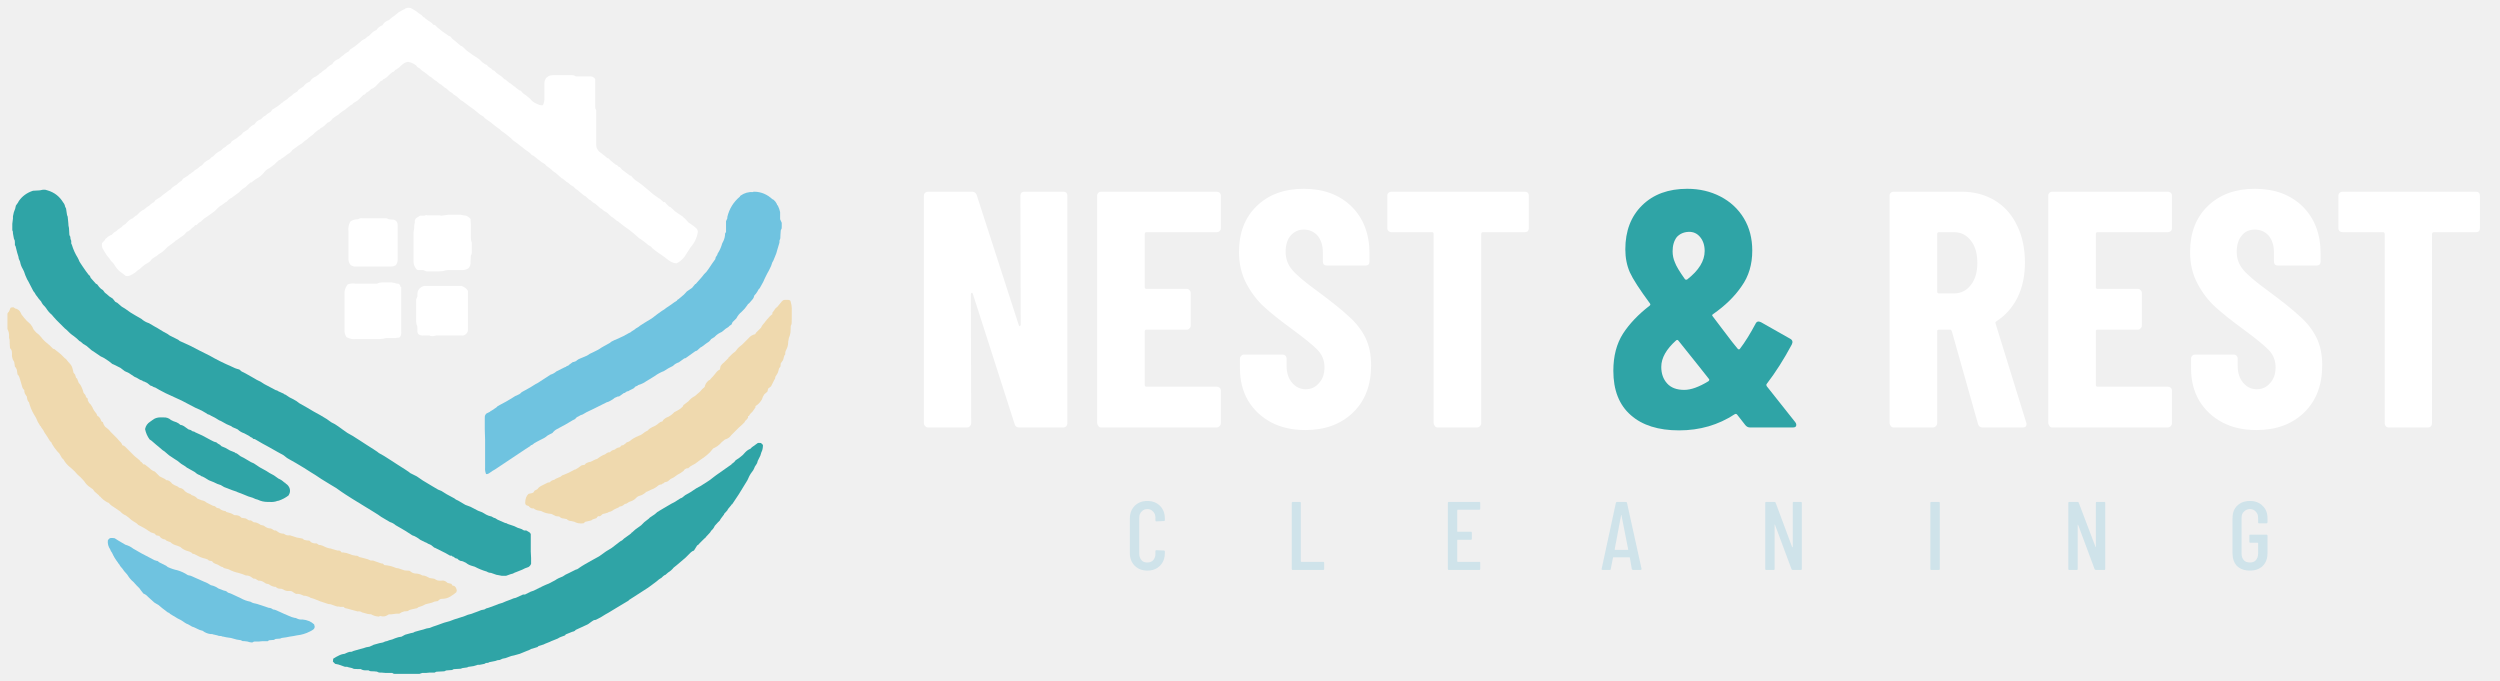
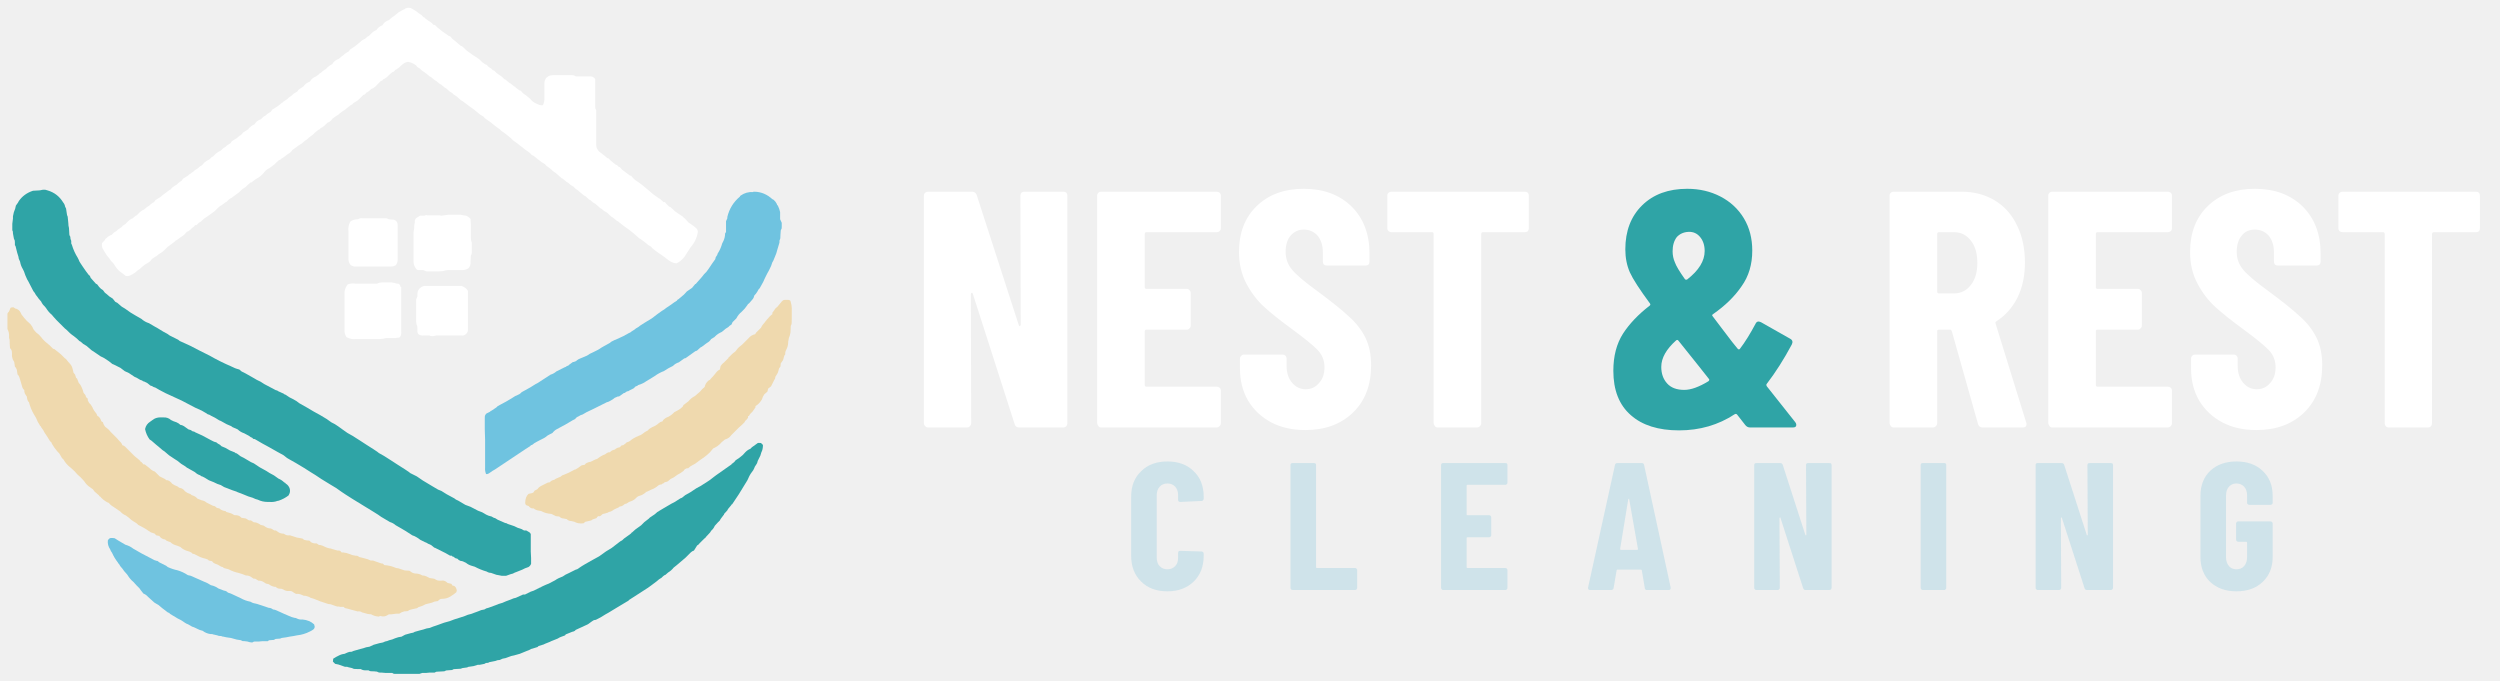
<svg xmlns="http://www.w3.org/2000/svg" aria-label="Nest &amp; Rest Cleaning" viewBox="0 0 772 210">
  <path fill="#EFD9AE" d="M242.8 92.6h.5c.4 0 .4 0 .8.3q.4 1.3.4 2.5V98c0 2 0 2-.3 2.6l-.1 2q-.1.9-.5 1.8l-.2 1.1q0 1.4-.6 2.5-.4.7-.3 1.4l-.3.4-.4 1.4-.7 1-.1 1-.4.5-.4 1.4-.6 1q-.2.2-.2.5 0 .4-.3.7l-1 2-.9.7-.2.9-1 .9q-.5.7-.7 1.5-.8 1.4-2 2.1v.4l-1 1.4q-.7.6-.9 1 0 .3-.4.3v.5q-.4.6-.9 1l-.2.4-.4.4-.4.4-.9.8-1.3 1.3-.8.8-.3.3q-.7 1-1.9 1.3l-1 .8a7 7 0 0 1-2.7 2l-.9 1.1q-1 1-2 1.7l-.3.2-1 .7-.8.6q-.6.5-1.3.8t-1.4 1h-.4q-.8.3-1 .8-1 .8-1.9 1.2l-1.1.8-1 .5-.5.4q-.4.5-1.3.6l-.5.4q-.3 0-.5.3c-.5 0-.5 0-1 .3q-1 .9-2.2 1.3l-.4.2c-1 .5-1 .5-1.3.5v.2l-.9.6-.4.2-.9.3q-.5.2-.9.7a4 4 0 0 1-1.8 1l-.4.2q-.6.5-1.1.5l-.4.3q-.6.5-1.2.5l-.4.3-1.1.5-.4.2q-.7.6-1.5.7l-.3.2-1 .3c-.6.1-.6.1-1.1.6q-.4.3-.7.2t-.7.6l-1.2.4-.4.3-1.7.4q-.1-.1-.7.5-1.7.2-2.9-.5l-.9-.2q-.8 0-1.4-.6l-1-.2q-.7 0-1.3-.6l-1-.1-1.4-.7-.9-.1a7 7 0 0 1-2.3-.8l-.6-.1q-1-.1-1.7-.7h-.5q-.7-.2-1-.7l-.8-.3q-.4-.4-.3-.9 0-1.6 1-2.6l1-.2.5-.2.4-.6.6-.3.3-.2q.4-.6 1.2-1l1.6-.8.4-.2c.5 0 .5 0 .8-.3q.4-.4 1.3-.6l.2-.2 1.6-.7.5-.4.8-.3q1.3-.5 2.5-1.2l.6-.3q.3 0 .5-.2l.5-.3 1.1-.8 1-.2.2-.3q.7-.5 1.6-.6l1.4-.7.6-.2 1-.7.7-.4c.8-.3.8-.3 1.3-.7l.4-.2c.5 0 .5 0 .8-.3q.4-.4 1.3-.6l.2-.2q.6-.4 1.3-.5l.6-.6h.4l.7-.5q.4-.5.8-.5.6-.2 1.2-.8 1.2-.8 2.8-1.4l.6-.4q.7-.6 1.6-1l.3-.4 1-.6a6 6 0 0 0 2-1.2c.5-.4.5-.4 1.2-.6l.2-.4a4 4 0 0 1 1.6-1q1.1-.6 1.8-1.4l1.3-.7q.7-.4 1.3-1 .2-.6.5-.7l1.3-1q.8-1 2-1.6l1.6-1.4q.6-.8 1.4-1.4l.1-.4q.2-.7.7-1.2l.4-.4.4-.2.7-.8.3-.3.9-1.1q.4-.6 1.2-1l.2-1q.4-.7 1.2-1.3l.2-.2 1-1q0-.2.2-.3l1-1 1-.8.8-1 .3-.3 1-.8 2-2q.7-.9 2-1.2.2-.5.8-1l1-1 .3-.6 1.6-2 .2-.2q.6-.8 1.4-1.4v-.4l1-1.4q.7-.5 1-1l.5-.6.4-.5c.5-.5.6-.5 1.4-.5M4.3 95l.5.3.4.1c.9.4 1.1 1 1.5 1.8l.8 1 .8.9 1.1 1q.6.7 1 1.7l.8.9q.9.6 1.5 1.4.8 1.1 2 2l.7.6.4.4.6.6.4.1 2 1.6.2.2 1 1 .4.3.8 1q.2 0 .2.2c1 1 1 1.8 1.3 3l.5.6.3 1 .3.2.5 1.3.5.6q.7 1.2 1 2.5l.5.6.2.4q0 .4.6.8v.5l.4.8q.6.5 1 1.3a6 6 0 0 0 1.2 1.9l.3.6q0 .3.4.4.6.5.9 1.5l.5.3.1.4q.4 1 1 1.3.8.6 1.3 1.3l2 2 .6.7.4.4c.3.3.3.3.6 1q.5.1.8.4l.8.8.4.4.9.9.4.4.4.4 1.1.9.7.6q0 .3.4.4l.6.7h.4l1.5 1.2q.8.8 1.6 1l1.5 1.5 1.6.8.5.4h.4q.8.3 1.4 1.1.7.5 1.6.8l.5.4.4.1q.9.2 1.4 1 .8.6 1.5.8.1-.1.6.4l.3.1q.9.3 1.5 1l1.3.5q.8.1 1.5.7l2 1q.6 0 1.1.6l.4.1c.5.1.5.1.8.4q.8.5 1.5.5l.3.3 1.4.4.8.4c.2.2.2.2.9.2.9.1 1 .3 1.6.8l1.3.2 1 .6h.6l.9.6h.4a4 4 0 0 1 1.7.8l.9.2.6.4q.7.5 1.7.5l1 .6h.5l.7.5q.7.5 1.7.5l.5.3q.6.3 1.4.2l2.2.7 1.7.3.5.4.9.2c.8 0 .8 0 1.2.5q.8.5 1.8.4l.7.5h.4q.6.1 1.3.5 1 .5 2 .6l.6.2 1.4.4c.8 0 .8 0 1.3.6h.5q1 .1 2 .5.8.4 1.8.5c.6 0 .6 0 1.1.4l1.6.4q1 .2 2 .7h.7l2 .7.6.2c.4 0 .4 0 .9.5l.9.1q1.4.2 2.7.8l.7.1 1.2.4c.8.3.8.3 1.6.3.6 0 .6 0 1 .3q.6.5 1.4.6 1.3 0 2.2.6.7 0 1.3.3l1 .5.7.1c.7.1.7.1 1.2.4q.6.4 1.7.3 1-.2 1.9.7l1.2.3.3.5.4.1q.4.1.7.6c.2.6.4.7.1 1.4-1.2 1-2.6 2-4.1 2-1 0-1 .2-1.6.7l-1.1.2-.7.3-2 .5-1 .5-1.2.4-.4.3-1.8.4c-.7.2-.7.2-1 .5l-1.2.1q-.8.2-1.5.7h-.9l-1.5.2h-.8l-.5.3q-1 .6-2.2.2l-.4.2a5 5 0 0 1-2.4-.7l-1-.1-1.8-.5q-.5-.4-1.4-.3l-2.2-.6-1.1-.3c-.6-.1-.6-.1-1-.5H105l-.3-.1h-.6l-2-.7-.8-.1-1.5-.5-.9-.3-2-.8-1-.3-.5-.3-1-.3c-.6 0-.6 0-1.2-.3q-.8-.4-1.8-.3l-.7-.4c-.6-.5-.8-.5-1.5-.5q-.9.1-1.8-.5c-.4-.2-.4-.2-.9-.2q-.8 0-1.4-.6h-.4a4 4 0 0 1-1.7-.8l-.9-.2-.6-.4q-.7-.5-1.7-.5l-1-.6h-.5l-.7-.5q-.7-.5-1.7-.5l-1-.4-1.3-.4q-1.5-.3-3-1.1l-1.5-.4-.3-.3-.5-.1-1-.6-.5-.2q-1-.3-1.3-.9l-1-.2-.3-.3-.8-.3q-1.4-.3-2.4-.9l-1-.5c-.6-.1-.6-.1-.8-.4q-.8-.5-1.5-.6-1.2-.4-2-1.2l-1-.4q-1.3-.3-2.1-1.1l-.6-.2c-.6-.2-.6-.2-1-.6l-.5-.1q-.9-.3-1.3-1l-1-.2-.4-.5-1.2-.4-2-1.3-1.5-.8-.4-.2q-.4-.5-1-.8-1.1-.6-2-1.5l-.8-.6q-1-.4-1.7-1.2l-1-.7c-2-1.3-2-1.3-2.6-2l-.5-.2q-1.4-.8-2.2-1.8-.3 0-.3-.3l-1.4-1.2-.5-.7-.7-.5a6 6 0 0 1-2-2l-1-1.1q-1.2-1-2-2l-1.2-1.1a8 8 0 0 1-2.2-2.5l-.5-.5-.8-1.4-.6-.6q-1-1.2-1.7-2.4 0-.4-.5-.7l-1-1.6-.8-1.2-.3-.6-.5-.7-.2-.3q0-.2-.3-.4-.8-1.2-1.3-2.5l-.6-1q-1-1.7-1.5-3.6 0-.3-.2-.3-.5-.7-.5-1.7-.2 0-.3-.4-.5-.5-.5-1.5 0-.2-.3-.3-.3-.4-.5-1.3c-.8-2.8-.8-2.8-1.3-3.3l-.2-1.4c-.3-.7-.3-.7-.6-1l-.2-1.4-.5-.9-.2-.9c0-1.8 0-1.8-.6-2.5l-.1-1.3c0-1.3 0-1.3-.2-1.8v-.4q.1-1.3-.5-2.4v-4.4c0-.5 0-.5.4-.9l.3-.6c.2-.8.4-.8 1.3-.8" />
  <path fill="#6FC3E0" d="M232.6 59.2h.5q3 .1 5.4 2.3l.4.2q.6.5 1 1.3 0 .3.3.5.5 1 .7 2v2.2l.5 1.1v1.3c0 .5 0 .5-.3 1l-.1 1.4c0 1.1 0 1.1-.3 1.8v.6l-.6 2-.4 1.4-.9 2.2-.3.5q-.3 1.1-.9 2.2l-.2.4-.5.9-.7 1.4-.4.9-.2.4-1 1.8q-.4.3-.7 1-.4.7-1 1.3-.1.6-.4 1l-1.3 1.5q-.2-.1-.4.4-.8 1.2-1.8 2.1-1 .8-1.6 2l-.9.9q-.4.3-.6 1-.7.4-1 .8l-.8.5-1.2 1q-1.2.5-2 1.3l-.3.3-1 .6q-.5.8-1.3 1.2l-.8.6-.8.6-.4.2-1.1 1q-.3 0-.7.3l-2.8 2q-.4 0-.7.3l-1.4 1q-1 .3-1.8 1.1-1.5.7-2.8 1.6-1.4.5-2.8 1.5l-1.6 1-1 .6q-1.1.8-2.5 1.2l-.4.3-.4.1-.6.6-1.2.6-.5.3q-.5 0-1 .5l-.4.1-.4.3-1 .7q-.6 0-1 .3l-.3.1q-.7.6-1.5 1l-.6.3-.4.1-1.2.6-2.8 1.4-2.3 1.1-1.2.7-.6.2-.7.4a2 2 0 0 0-1 .8l-.8.4-2.2 1.3-2.6 1.4a4 4 0 0 0-1.4 1.2l-.8.4q-.7.3-1.5 1l-2.5 1.3q-.7.3-1.5 1-.4 0-.5.3l-1.7 1.1-9.3 6.2-.7.4c-1.4 1-1.4 1-2 1q-.4-1-.3-2v-8.5l-.1-3.3v-3.3c0-1 0-1 .5-1.6l1.2-.6q0-.2.4-.3l.3-.2.6-.4.6-.4.4-.4 2.6-1.4 1.7-1 1.1-.7c1.4-.6 1.4-.6 2-1.2l2.7-1.5 1.6-1 .6-.3 4-2.6q1-.3 1.8-1l2.6-1.3.3-.1.4-.3q.4 0 .7-.4l1.1-.8q.4 0 .7-.2.3 0 .5-.3l.6-.4 2.6-1.1q.8-.6 1.8-1l.6-.3.6-.3.4-.2 1.1-.7.7-.4 1.8-1 .5-.4 1-.5.3-.1 2.6-1.2.5-.3.4-.2.5-.3q.6-.2 1-.6l.8-.5.5-.4.7-.4.5-.4 1.4-.9 2.3-1.4L203 97l1.4-1 .8-.5.5-.4 1.2-.8 1.4-1 .8-.5q-.1-.2.4-.4l.6-.5q1.2-.9 2-1.9l1.6-1.1 1-1.2q.3 0 .3-.2l1.6-1.8.8-1q.8-.7 1.5-1.8l1-1.5 1-1.4q0-.4.2-.7l.4-.6q0-.3.3-.7.8-1.3 1.2-2.8l.4-.8q.5-1.1.5-2.2 0-.3.3-.5v-3.4l.4-.9V67q.9-3.8 3.9-6.3 0-.2.2-.3a6 6 0 0 1 3.9-1.1M35.4 166.2l1.1.7 2.2 1.3q1.4.4 2.4 1.2 2.5 1.5 5.3 2.9l.4.2q.7.5 1.6.7.4 0 .7.4l2.2 1.1.5.4q1.5.7 3 1 1.7.5 3.2 1.5l.9.2 1.8.8 3.4 1.5 1 .6q1.4.3 2.3 1l1.8.7q.6 0 1.2.6l.9.3 3 1.4q1.4.8 3 1.1l.8.4 1.3.3 3.6 1.2q.7 0 1.3.5l.6.1 1.4.6 1.3.6 1.4.6q1 .5 2 .7.4 0 .7.2.8.4 1.7.3 2.2.2 3.6 1.5l.2.8c-.2.8-.5.8-1.1 1.2l-.4.2a11 11 0 0 1-4 1.2l-1 .2-1.3.2-1 .2-1.4.2-.5.2-1.4.1-.5.3-1.4.1q-.2 0-.5.3H81l-1 .1h-1.2c-.4 0-.4 0-.9.3q-.7 0-1.5-.3l-.8-.1c-.7 0-.7 0-1.2-.3l-1.3-.2-1.8-.5-1.4-.2-.9-.2q-.4 0-.7-.2c-.7 0-.7 0-1.2-.2l-1.3-.3-.3-.1H65q-1.4-.2-2.4-1l-1-.3-1.7-.8-.6-.2-.5-.3-.7-.4-.5-.2-.5-.3-1.2-.8-1-.5-2.5-1.5q.1-.2-.6-.4l-1.3-1-.4-.3-1.2-1-1.2-.7-2-1.8q-.6-.7-1.4-1l-.8-1q-.4-.7-1-1.2l-.4-.4-.9-1q-1-.8-1.8-2.1l-.4-.5q-.7-.7-1.2-1.5l-.6-.7-.5-.8q-.3-.2-.3-.4-1.1-1.4-1.8-3-.4-.5-.6-1.1a4 4 0 0 1-.7-2.7c.5-1 1.2-.8 2-.7" />
  <path fill="#2FA4A6" d="m14 58.6.7.2q3.1.9 4.8 3.7.5.6.6 1.3l.3.6.3 2 .2.5.2 2q0 .8.2 1.5l.1 1.7c0 .5 0 .5.3 1q0 .7.3 1.3v.8l.2.4a16 16 0 0 0 1.8 4l.3.6.2.5.3.5.8 1.2.9 1.3.9 1.2c.4.3.4.3.6.9l1.6 1.8.4.2.6.8q.6.7 1.2 1l.6.8.4.3q.9.9 2 1.5l.8 1 .6.3 1.4 1.2 1 .6 1.7 1.2 1.5.9 1.9 1.1q1 .9 2.3 1.3l1.7 1 .9.5 1.8 1.1 1.3.7.7.5 2.6 1.3.5.4 2 .9 1.3.6 2.7 1.4 3.2 1.6a63 63 0 0 0 6.6 3.3q1.3.7 2.6 1l.7.6 1.2.6 2.3 1.3 1.2.7q1.2.5 2.3 1.3l3.6 1.9q.4 0 .7.3l1.3.6q.3 0 .5.3l.5.2 1.2.8 1 .5q1.2.6 2 1.3l2.3 1.3 2.2 1.3 2 1.1 2 1.2 1.4 1q1.1.5 2.2 1.3l1.1.8 1.7 1.2 1.6.9 2.2 1.4 2 1.3 2.2 1.4 1.2.8.5.4 1.6.9 2.2 1.4 2 1.3 2.2 1.4 1.2.8.5.4 2 1 1.9 1.3 2 1.2 1 .6 1.7 1 1 .4 1.6 1 2.4 1.3q.4.4 1.2.7l2.2 1.3 1.6.6 2.3 1.2 1.3.5.7.4.5.3q.7.4 1.7.6l.7.4.4.1.8.5 2.3 1q.4 0 .8.3l.9.3q1.1.3 2.2.9l1.2.4.7.4h.7c1.1.6 1.1.6 1.4 1.1v5.4l.1 2v1.8q-.2.6-.8 1l-1.1.4-.8.4-2 .8-.3.1q-.6.4-1.3.5l-1.4.5h-1.4l-1-.2-.6-.1-1.7-.6q-.7 0-1.3-.4a19 19 0 0 1-3.7-1.5l-1-.3q-1-.3-1.7-.9c-1-.5-1-.5-1.7-.6q-.6-.2-1-.7-.5 0-.8-.3l-.4-.3q-.4 0-.5-.3h-.5l-1.6-.9-2-1-.6-.3-.4-.2-.3-.1-1-.8-.9-.4-.5-.3-.5-.2-1-.5-.4-.2-1-.7q-.8-.5-1.5-.7l-2-1.3-1.7-1-1.4-.8q-.8-.7-1.8-1l-2.7-1.6-1-.7-1.6-1-1.8-1.1-1.3-.8-1.8-1.1-1.3-.8-2.2-1.4-1.2-.8-1.7-1.2-1.5-.9-1.8-1.1-1.3-.8-1.8-1.2-1.3-.8-2.2-1.4-2.5-1.5-2.3-1.3-.5-.3-1-.8-2-1.1-2.3-1.3-.9-.5-1.3-.7-2.4-1.4-.6-.1q0-.2-.2-.3-.6-.2-1-.6l-1.5-.8q-1.2-.4-2-1.2l-1.6-.7-.4-.3-1.4-.6-1.8-1-.5-.2-1.3-.8-1.2-.6-.5-.3-.6-.2-.6-.4-1.2-.7-2-.9-4.2-2.2-5-2.3-1.9-1-1.2-.7-.6-.2-.5-.3-.4-.1-1-.8-1-.5q-.4 0-.6-.3l-.6-.2-1.2-.7-.5-.2-1.2-.8-.6-.4-1.3-.6-1.3-1-2-1-.5-.2-1-.8-1.5-1q-1.2-.5-2.2-1.3l-1.8-1.2-1.5-1.3-1-.6-.8-.7-.4-.2-.7-.7-1-.8q-1.2-.8-2.3-2l-.5-.4-1-1-1.6-1.6-.9-1-.5-.6q-1-.8-1.8-2.1l-.5-.6q-.6-.5-1-1.4l-.7-.8-.5-.7-.4-.5-.4-.7-.4-.5-1.6-3.1-.3-.5q-.6-1.2-1-2.5L7 83q-.6-1-.8-2.2l-.4-.9-.1-.6-.4-1.3-.5-2-.2-.3V75c0-.7 0-.7-.3-1.3L4 72.1c0-.6 0-.6-.2-1v-2l.2-1.6v-.7q.2-1.3.7-2.4l.2-.9.7-1 .2-.4q1.6-2.3 4.4-3.2l1.8-.1c.7 0 1-.3 1.8-.2M50 128.9h.4q1.4-.1 2.4.8.7.4 1.7.7.7.3 1.2.8l.5.1.6.3 1.4 1 .7.2.6.4q.5 0 .8.3l2.2 1 2.6 1.4 1 .5.7.2.5.4q.7.3 1.1.8l1.2.5.7.4.7.4 1.5.6q.2.3.6.3l1.2.9 1 .5 2.2 1.3.9.4 1.8 1.2 2 1.1q1 .7 2.4 1.4l1.4 1q1 .4 1.8 1.2.3 0 .4.3 1 .6 1.3 1.7c.1.8.1 1.1-.4 2q-1.3 1-3 1.6l-.5.1q-1 .4-2.4.3h-.5q-1.7 0-3.1-.7l-.7-.2-.9-.4-1.3-.4-2.2-.9-1.1-.4-.4-.2-1.2-.4-2.6-1-1-.6q-1.1-.3-2.2-.9l-.5-.2-1-.4-1.3-.8-.8-.4q-.4 0-.5-.3-1-.3-1.7-1l-.7-.4-1.8-1-.5-.4q-1.3-.7-2.4-1.7l-.8-.5-1.2-.8-.6-.4-1.4-1.2-.6-.4-1.4-1.2-.5-.4-1.5-1.3-.6-.4a8 8 0 0 1-1.4-3.2q.3-1.5 1.6-2.3l.7-.5.6-.4q1-.5 2.3-.4" />
  <path fill="#2FA4A6" d="m235 136.8.6.6q0 1.4-.5 2.3l-.3 1-.8 1.6-.2.7-.3.5-.4.6-.2.5-.3.6-.8 1.1-.4.7-.6 1.3-.8 1.3-1.1 1.8-.8 1.3-2 3q-.2 0-.3.3l-1 1.2-.2.4-1 1.1q0 .3-.2.4l-.9 1.2-.2.4-.7.7-.9 1q-.3.8-1.1 1.5l-.3.5-1.3 1.4q-.2.4-.5.5l-1.2 1.2-.5.5q-.1.3-.5.4l-1 1.6q-.6.2-1 .6l-1.6 1.6-2.7 2.3-1 .8q-.7.9-1.7 1.5l-.8.7q-.4.1-.8.5l-.4.4-.8.5-.7.6-1.6 1.2-1.1.8-5.9 3.8q-.1.3-.5.4l-2 1.2-1.5.9-2.3 1.4-.9.5q-1.5 1-3 1.7l-.6.1-.5.3-.7.5q-.7.6-1.8 1l-.4.2-.9.4-1.3.6q-.3.4-.7.5l-.4.1-2 .8-.2.3-1.6.6-.7.4-2 .8-.4.2-1.5.6-.4.2-1.6.5-.3.3-1.6.5-.4.1q-.6.4-1.3.6l-2.2.9-1.8.5q-.8.1-1.7.5t-1.8.5l-.9.4q-.7 0-1.3.3l-1.5.3q-.4 0-.8.3h-.4q-.3 0-.7.3l-1.5.3h-.6l-1.3.4-1.4.2q-.3 0-.5.2l-1.5.2-.5.2-1.7.1c-.5 0-.5 0-1 .3l-1.4.1c-.4 0-.4 0-1 .3l-1.9.1c-.6 0-.6 0-1.1.3h-1.6l-1 .1h-1.2l-.9.3H122c-.4 0-.4 0-.9-.3H119l-1.1-.1h-.5c-.4 0-.4 0-1-.3l-1-.1c-1.1 0-1.1 0-1.6-.3h-1q-.8 0-1.4-.4h-1.1c-1 0-1 0-1.6-.3l-1.3-.3-.2-.1h-.7l-2-.7-1-.2-.7-.7.1-.9 1-.6.6-.3q.9-.5 1.9-.6l.9-.4.6-.2c.7 0 .7 0 1.3-.3l2.1-.6.8-.2q1-.4 2-.5l1.3-.6 1.8-.5q1-.1 1.7-.5.7-.1 1.3-.4 1-.2 1.8-.6 1-.4 2-.5l1.1-.6 1.8-.5c.7-.1.7-.1 1.2-.4l1.8-.5.8-.2q1-.4 2-.5l1-.4 1.2-.4 2.2-.8 1.8-.5 1.3-.5 2.2-.7 1.2-.4q.8-.4 1.8-.6l2.2-.8 1-.4 1-.2q.5-.4 1.2-.5l2.2-.8 1-.4 1-.3 1.2-.5 1.6-.6q.8-.4 1.5-.5l2.2-1h.6l1.8-.9.9-.3 2-1q.3 0 .4-.2l1.3-.6 1-.4 1.9-1q1-.7 2.4-1.2.8-.6 1.8-1l1-.5 1.2-.6.4-.1 1.5-1 1-.6 2.3-1.3 2-1.1 2.1-1.5 1.8-1.1 1.3-1 1.3-1c.6-.3.6-.3 1.2-.9l1.4-1 .8-.6q0-.2.3-.3l1-.9 1.8-1.3 1-1 1.3-1 .4-.4 1.5-1 .8-.7 2-1.2 2.4-1.4.8-.4 1.9-1.2.5-.2 1-.8 1.6-.9 1.8-1.2 1.3-.7 2.2-1.4.6-.4 1.3-1 .8-.6 2-1.4.7-.5 2-1.4q0-.2.3-.3.6-.4 1-1l1.2-.8q1-.7 1.8-1.7.7-.7 1.5-1l.5-.5 1.4-1c.5-.5.8-.3 1.4-.3" />
  <path fill="#FFF" d="M127 2.6q1.3.6 2.3 1.5l.8.5.7.7q.3 0 .4.3l1.2.9.4.2q.5.3 1.1 1h.4l.8.8 1.5 1.2 2 1.4.4.1.7.8 1 .8 1.5 1.3.5.2 1.4 1.3L146 17l1.3.8q.9.6 1.6 1.4l1 .7q.4 0 .8.6l.4.3q.6.3 1.1.9l.4.1.8.8 1.6 1.1.7.7.4.2 1.2 1 .4.2 1.1.9q.3 0 .4.3l1.2.9.4.1.7.8 1 .7 1.2 1q.7.9 1.7 1.4l.5.2q.9.5 1.6.4.2 0 .4-.6.3-1.1.2-2.2v-3.9c0-.8.2-1 .5-1.7 1-.9 1.6-.9 2.8-.9h4.6c1.2 0 1.2 0 1.8.4h4.7q.8.1 1.3.8V33c0 .5 0 .5.3 1v9.6c0 2 0 2 .8 3.1l1.8 1.4.8.7.4.1.8.8 1.5 1.2q.4 0 .8.6l.4.1.7.8 1.6 1.2.8.6.4.1.7.8q.7.7 1.6 1.2l.8.6.3.2.8.7 1 .8 1.5 1.3 1.8 1.3.4.2 1.1 1h.4l.8.9c.5.5.5.5 1 .7l1.4 1.3 1.9 1.3.2.1q1.2 1 2 2l1.6 1.1c1.2 1 1.2 1 1.3 1.8a9 9 0 0 1-2.2 4.7l-1.3 2a7 7 0 0 1-3 3c-1.5 0-2.5-.9-3.4-1.6l-.8-.6-2.3-1.6-1-.8q-.5-.7-1.3-1l-.8-.7-.4-.3-1.2-.9-.4-.2-.9-.8-.9-.8-1.4-1.1-1-.7-.8-.6-.4-.3-1.1-.9-.4-.2-1.2-1-.4-.2-.9-.8q-.6-.7-1.4-1l-.8-.7-.4-.2-.9-.8q-.6-.6-1.4-1l-.8-.7-.4-.2-1.1-1-.4-.2-1-.8-.8-.7q-1-.6-1.4-1.2l-1-.6-.8-.7-.4-.2-1.2-1-.4-.2-.9-.8-.9-.8q-.9-.5-1.4-1.1l-.5-.4q-1-.6-1.4-1.2l-1-.6-.9-.7-.3-.2-1.2-1-.4-.2c-.4-.2-.4-.2-.9-.8l-1.4-1-.8-.6q-.1-.3-.4-.3l-1.1-.9-.4-.3-1-.7-.8-.8-1.5-1.2-.5-.4q-.9-.5-1.4-1.1l-1-.7-2-1.6-.6-.4q-1-.6-1.4-1.2l-1-.6-2.1-1.7-1-.7-.8-.6-.4-.3-1.2-.9-.4-.2-.9-.8q-.6-.6-1.4-1-.4-.5-.8-.7l-.4-.2-1.1-1-.4-.2-1.2-1-.4-.2-1.1-.9-.4-.2-1.2-1-.4-.2-1.1-.9-.4-.3-1-.7q-.5-.6-1.3-1l-.4-.5q-1.2-.9-2.5-1.1c-1.1.1-2 1-2.7 1.7l-1 .7q-.3 0-.4.3-.4.5-.8.5l-.9.8q-.6.7-1.4 1.2-.4 0-.8.6l-.4.1-1 1q-.7.9-1.7 1.4-.3 0-.8.6l-.7.5q-.3 0-.4.3-.4.5-.8.5l-1 1q-.7.8-1.7 1.3-.4.2-.8.7-.3 0-.8.5l-.3.2-1.2 1-.4.2-1.2.9-.3.3-.8.5-1 .7q-.5.8-1.3 1.2-.1-.1-.6.4-.6.7-1.4 1.2-.3 0-.8.6l-.3.1-1 .8q-.6.7-1.4 1.2l-.5.4q-.6.6-1.4 1.1l-.8.7-.8.5-.3.2-.8.6-1 .7q-.5.8-1.3 1.2l-.8.6-.8.6-.4.2q-.4.5-.8.5l-.9.8q-.6.7-1.4 1.2l-.8.6-.3.1q-.9.6-1.3 1.2-.7.9-1.8 1.6-1 .5-2 1.4l-.4.1-.9.8q-.6.7-1.4 1.1l-.5.4q-.7.8-1.4 1.2l-.8.6-.8.6-.4.2q-.6.4-1.1 1l-.4.2-1.2.9-.4.2-.7.6-1 1-1.8 1.3-1.6 1.1q-.7.8-1.5 1.2l-.7.7h-.4c-.4.5-.4.5-1 .9q-.5.6-1.3 1.1-.2-.1-.6.4-.5.7-1.4 1.2l-.8.6-.7.5q-.3 0-.4.3l-1.2.9-.4.3-.7.5-1 1q-.8.8-1.8 1.3l-.7.6-.4.2-1 .7q-.5.8-1.3 1.2-1 .5-1.7 1.2t-1.4 1.1l-.8.7-.8.5-.6.3c-.7.3-.8.3-1.5.2l-.6-.5-.4-.3a7 7 0 0 1-2-1.9l-.8-1.2q-.8-.7-1.3-1.6l-.7-.8-1.1-1.8q0-.2-.3-.5-.2-.8-.1-1.5l.9-1q.1-.4.5-.6.7-.7 1.6-1l.7-.7.8-.5.4-.4 1.2-.8.3-.4.8-.5.8-.8q.7-.7 1.5-1l.8-.7.4-.2.8-.8q.7-.7 1.5-1l.8-.7.8-.5.4-.4.7-.5q.4-.1.8-.8l1.6-1 .7-.6.8-.6.4-.3.8-.6q.4-.1.8-.7.7-.6 1.5-1 .4-.5.8-.7.1-.2.4-.3t.7-.8l1.6-1q.3-.4.8-.6.3-.4.7-.5l.4-.4 1.2-.8.4-.4.8-.5.7-.8q.7-.6 1.6-1l.7-.7.4-.2.8-.8q.7-.6 1.6-1l.7-.7.8-.5.4-.4.8-.5q.4-.2.7-.8l1.6-1 .8-.7.4-.2.7-.8 1.6-1q.1-.4.4-.5a4 4 0 0 1 1.5-1l.4-.6a4 4 0 0 1 1.6-1l.7-.7.8-.5.4-.4.8-.5q.4-.1.7-.8l1.6-1 .8-.6.7-.6q.3 0 .4-.3l1.2-.8.4-.4 1.1-.8.4-.4.8-.5q.4-.1.8-.8l1.5-1 .4-.5a4 4 0 0 1 1.6-1l.4-.6a4 4 0 0 1 1.5-1l.8-.6q.3-.4.8-.6l.3-.3.8-.6q.4-.1.8-.7.7-.6 1.5-1l.4-.6a4 4 0 0 1 1.6-1l.8-.7.7-.5.4-.4.8-.5c.4-.2.4-.2.8-.8l1.5-1 1.6-1.3a4 4 0 0 1 1.5-1l.8-.7.4-.2.8-.8q.7-.7 1.5-1l.4-.5a4 4 0 0 1 1.5-1l.4-.6a4 4 0 0 1 1.6-1l.8-.7.7-.5 1.5-1.2 1.6-.9q.3 0 .5-.3 1-.4 2 0" />
  <path fill="#FFF" d="M138.6 66.3h3.6l1 .2.7.1q.8.3 1.4 1l.1 1.6v4.3q0 .8.3 1.5v2.2c0 1.2 0 1.2-.3 1.7l-.1 2q.1 1.2-.7 2-1 .6-2.3.5h-3.9q-.8 0-1.5.3l-1.3.1h-3.9l-1-.4h-.9c-1 0-1 0-1.3-.4q-.8-1-.8-2.3v-9l.2-1.2v-.8l.2-1v-.6c.3-.7.3-.7.8-1l.5-.3.3-.2h1.4l.5-.2.4.1h3.7l.7.1zm-26.8 1.1h7.3c.4 0 .4 0 .9.3l.8.1c.7 0 .9 0 1.5.4.5.6.5.9.5 1.8v10.2q0 1-.6 1.7c-.7.4-1 .4-1.7.4h-11.2l-1-.4q-.8-1-.7-2.2v-8.3q-.2-1.6.6-3 1-.7 2.4-.7.6-.4 1.2-.3m6.4 19.8h2.7l1 .2.7.2c.6 0 .6 0 1 .6q0 .4.3.5v13.8q.1.9-.4 1.6c-.4.3-.8.1-1.3.3h-3l-.9.2-1 .1H110q-1.6.2-3-.6-.7-1-.6-2.2V90q.2-1.2 1-2.2 1.2-.4 2.5-.2h6.5q.8-.4 1.8-.4m13.4 1.1h10.9q1.3.4 2 1.5v12.1q0 .8-.8 1.4-.5.4-1.1.3h-7.9l-.9.2c-.8 0-.8 0-1.2-.2h-1.9q-.7.1-1.5-.4-.4-.6-.3-1.4c0-1 0-1-.3-1.7l-.1-.8v-6.8l.4-1v-.7q0-1.3 1-2 .8-.6 1.7-.5m184.7-29.1h12.1q.5 0 .9.3.3.4.3.9v70.3q0 .5-.3.9-.4.4-.9.4h-13.7q-1.1 0-1.4-1.1l-12.9-40.2q-.1-.3-.3-.3-.3.1-.3.4l.1 39.9q0 .5-.4.9-.3.4-.9.4h-12q-.5 0-.9-.4t-.4-.9V60.4q0-.5.4-.9.4-.3.9-.3h13.6q1 0 1.4 1l13 40.2q.1.4.3.3.3-.1.3-.4l-.1-39.9q0-.5.3-.9.4-.3.9-.3m59.4 12.5H354q-.5 0-.5.6v16.4q0 .5.5.5h12.5q.5 0 .8.4.4.3.4.9v10q0 .6-.4.9-.3.4-.8.4H354q-.5 0-.5.5v16.5q0 .6.5.6h21.7q.5 0 .9.3.4.4.4.9v10.1q0 .5-.4.9t-.9.4H340q-.5 0-.8-.4t-.4-.9V60.4q0-.5.4-.9.3-.3.8-.3h35.7q.5 0 .9.3.4.4.4.9v10.1q0 .5-.4.9-.4.3-.9.3m7.2 42.1v-3.1q0-.5.4-.8.3-.4.8-.4h12q.5 0 .9.4.3.3.3.8v2.3q0 3.2 1.7 5.2t4.2 2 4.1-1.9q1.7-1.8 1.7-4.9t-2.1-5.3-8.1-6.6q-5.2-3.8-8.4-6.7t-5.5-7.2-2.3-9.8q0-8.9 5.5-14.2t14.5-5.3q9.2 0 14.8 5.5 5.5 5.5 5.5 14.5v2.5q0 .5-.3.9-.4.3-.9.3h-12q-.5 0-.9-.3-.3-.4-.3-.9V78q0-3.2-1.6-5.2-1.7-1.9-4.3-1.9-2.4 0-4 1.8t-1.6 5.1q0 3.1 2 5.5t7.8 6.6q6.5 4.8 9.7 7.8 3.3 2.9 5.1 6.5t1.8 8.6q0 9.2-5.6 14.6t-14.7 5.4q-6.1 0-10.6-2.4t-7.1-6.7q-2.5-4.3-2.5-9.9m89.2-53.4v10.1q0 .5-.3.9-.4.3-.9.3h-13q-.5 0-.5.6v58.4q0 .5-.4.9t-.9.4h-12.2q-.5 0-.8-.4t-.4-.9V72.3q0-.6-.5-.6h-12.5q-.5 0-.9-.3-.4-.4-.4-.9V60.4q0-.5.4-.9.4-.3.9-.3h41.2q.5 0 .9.3.3.4.3.9m138.7 70.5-8.1-28.7q-.2-.4-.5-.4h-3.5q-.5 0-.5.5v28.4q0 .5-.4.9t-.9.4h-12.1q-.6 0-.9-.4t-.4-.9V60.4q0-.5.4-.9.3-.3.9-.3h21q5.7 0 10.2 2.7t6.9 7.8q2.4 4.9 2.4 11.4 0 6.1-2.3 10.8-2.4 4.7-6.5 7.3l-.3.3v.3l9.5 30.7.1.4q0 1.1-1.1 1.1h-12.5q-1.1 0-1.4-1.1m-12.6-58.6V90q0 .6.5.6h4.7q3.2 0 5.2-2.6 2-2.5 2-6.8 0-4.4-2-6.9-2-2.6-5.2-2.6h-4.7q-.5 0-.5.6m71.2-.6h-21.7q-.5 0-.5.6v16.4q0 .5.5.5h12.5q.5 0 .8.4.4.3.4.9v10q0 .6-.4.9-.3.4-.8.4h-12.5q-.5 0-.5.5v16.5q0 .6.5.6h21.7q.5 0 .9.3.4.4.4.9v10.1q0 .5-.4.9t-.9.4h-35.7q-.5 0-.8-.4t-.4-.9V60.4q0-.5.4-.9.3-.3.8-.3h35.7q.5 0 .9.3.4.4.4.9v10.1q0 .5-.4.9-.4.3-.9.3m7.2 42.1v-3.1q0-.5.3-.8.4-.4.9-.4h12q.5 0 .9.4.3.3.3.8v2.3q0 3.2 1.7 5.2t4.2 2 4.1-1.9q1.7-1.8 1.7-4.9t-2.1-5.3-8.1-6.6q-5.2-3.8-8.4-6.7t-5.5-7.2-2.3-9.8q0-8.9 5.5-14.2t14.5-5.3q9.2 0 14.8 5.5 5.5 5.5 5.5 14.5v2.5q0 .5-.3.9-.4.3-.9.3h-12q-.5 0-.9-.3-.3-.4-.3-.9V78q0-3.2-1.6-5.2-1.7-1.9-4.3-1.9t-4 1.8q-1.6 1.8-1.6 5.1 0 3.1 2 5.5t7.8 6.6q6.5 4.8 9.7 7.8 3.3 2.9 5.1 6.5t1.8 8.6q0 9.2-5.6 14.6t-14.7 5.4q-6.1 0-10.6-2.4t-7.1-6.7q-2.5-4.3-2.5-9.9m89.2-53.4v10.1q0 .5-.3.9-.4.3-.9.3h-13q-.6 0-.6.6v58.4q0 .5-.3.9-.4.4-.9.4h-12.2q-.5 0-.9-.4-.3-.4-.3-.9V72.3q0-.6-.5-.6h-12.5q-.5 0-.9-.3-.4-.4-.4-.9V60.4q0-.5.4-.9.4-.3.9-.3h41.2q.5 0 .9.3.3.4.3.9" />
  <path fill="#2FA4A6" d="M554.7 131.2q0 .8-1 .8h-13.3q-.9 0-1.5-.8l-2.5-3.2q-.3-.3-.7-.1-7.6 5-17.2 5t-14.9-4.7q-5.4-4.7-5.4-13.7 0-6.8 3-11.5 3-4.6 8.2-8.6.4-.3.1-.7-4.8-6.5-6.2-9.6-1.4-3.2-1.4-7.1 0-8.5 5.2-13.6t13.9-5.1q5.7 0 10.3 2.4t7.2 6.7 2.6 10q0 6.4-3.3 11-3.2 4.7-8.8 8.6-.5.3-.1.7l2.8 3.7 3.2 4.2 1.7 2.1q.4.4.7 0 2.3-3 4.8-7.7.5-1.1 1.7-.5l9 5.1q1.1.6.5 1.8-3.7 6.9-7.7 12.1-.3.3 0 .8l8.8 11.1q.3.4.3.8m-38.2-53.6q0 1.8.7 3.4.6 1.7 3.1 5.2.3.3.7.1 5.4-4.2 5.4-8.8 0-2.6-1.4-4.3t-3.6-1.6-3.6 1.6q-1.3 1.7-1.3 4.4m11.1 40.1q.4-.4.1-.7l-3-3.8-6.4-8q-.3-.4-.7-.1-4.6 4.1-4.6 8.2 0 3.1 1.8 5.1t5.3 2q3.1 0 7.5-2.7" />
-   <path fill="#CFE3EA" d="M348.9 170.8v-10.7q0-2.4 1.5-3.9t3.9-1.5 3.9 1.5 1.5 3.9v.5q0 .3-.3.3l-2.3.1q-.3 0-.3-.3v-.8q0-1.2-.7-1.9-.7-.8-1.8-.8t-1.8.8q-.7.7-.7 1.9V171q0 1.2.7 2 .6.7 1.8.7 1.1 0 1.8-.7.7-.8.7-2v-.8q0-.3.3-.3l2.3.1q.3 0 .3.3v.5q0 2.4-1.5 3.9t-3.9 1.5-3.9-1.5-1.5-3.9m50 4.9v-20.4q0-.3.3-.3h2.2q.3 0 .3.3v18q0 .2.2.2h6.7q.3 0 .3.3v1.9q0 .3-.3.3h-9.4q-.3 0-.3-.3m57.9-18.3h-6.7l-.1.2v6.5l.1.1h4.1q.3 0 .3.3v1.9q0 .3-.3.3h-4.1l-.1.1v6.5l.1.2h6.7q.3 0 .3.3v1.9q0 .3-.3.3h-9.4q-.3 0-.3-.3v-20.4q0-.3.3-.3h9.4q.3 0 .3.3v1.8q0 .3-.3.3m47.1 18.3-.6-3.5-.1-.1h-5.1v.1l-.7 3.5q0 .3-.3.3h-2.3l-.2-.1v-.3l4.4-20.4q.1-.2.4-.2h2.6q.3 0 .4.2l4.5 20.4v.1q0 .3-.3.3h-2.3q-.3 0-.4-.3m-5.2-5.9h4l.1-.1-2.1-10.6v-.1l-.1.1-2 10.6zm55.2-14.8h2.2q.3 0 .3.3v20.4q0 .3-.3.3h-2.6q-.2 0-.3-.3l-5.1-13.7q0-.1-.1 0v13.7q0 .3-.3.3h-2.3q-.3 0-.3-.3v-20.4q0-.3.3-.3h2.6q.2 0 .3.2l5.1 13.7.1.1.1-.1v-13.6q0-.3.3-.3m42.2 20.7v-20.4q0-.3.3-.3h2.3q.3 0 .3.3v20.4q0 .3-.3.3h-2.3q-.3 0-.3-.3m51.4-20.7h2.3q.3 0 .3.3v20.4q0 .3-.3.3h-2.6q-.3 0-.4-.3l-5.1-13.7q0-.1 0 0h-.1v13.7q0 .3-.3.3H639q-.3 0-.3-.3v-20.4q0-.3.3-.3h2.6q.2 0 .3.2l5.2 13.7v.1l.1-.1v-13.6q0-.3.3-.3m41.9 15.9V160q0-2.4 1.4-3.8 1.5-1.5 4-1.5 2.4 0 3.9 1.5 1.5 1.4 1.5 3.8v1.3q0 .3-.3.3h-2.3q-.3 0-.3-.3v-1.4q0-1.2-.7-1.9-.7-.8-1.8-.8t-1.9.8q-.7.7-.7 1.9V171q0 1.2.7 2 .7.7 1.9.7t1.8-.7q.7-.8.7-2v-3.3l-.1-.1h-2.3q-.3 0-.3-.3v-1.9q0-.3.3-.3h5q.3 0 .3.3v5.5q0 2.4-1.5 3.9-1.5 1.4-3.9 1.4-2.5 0-4-1.4-1.4-1.5-1.4-3.9" />
+   <path fill="#CFE3EA" d="M349.3 171.6V153.4Q349.3 148.4 352.4 145.5Q355.4 142.5 360.5 142.5Q365.6 142.5 368.6 145.5Q371.7 148.4 371.7 153.4V154.0Q371.7 154.3 371.5 154.5Q371.3 154.7 371.0 154.7L364.5 155.0Q363.8 155.0 363.8 154.4V152.9Q363.8 151.3 362.9 150.3Q362.0 149.3 360.5 149.3Q359.0 149.3 358.1 150.3Q357.2 151.3 357.2 152.9V172.2Q357.2 173.9 358.1 174.8Q359.0 175.8 360.5 175.8Q362.0 175.8 362.9 174.8Q363.8 173.9 363.8 172.2V170.7Q363.8 170.4 364.0 170.2Q364.2 170.1 364.5 170.1L371.0 170.3Q371.3 170.3 371.5 170.5Q371.7 170.7 371.7 171.0V171.6Q371.7 176.6 368.6 179.6Q365.5 182.6 360.5 182.6Q355.4 182.6 352.4 179.6Q349.3 176.6 349.3 171.6Z M398.5 181.5V143.6Q398.5 143.3 398.7 143.1Q398.9 143.0 399.2 143.0H405.7Q406.0 143.0 406.2 143.1Q406.4 143.3 406.4 143.6V175.1Q406.4 175.4 406.7 175.4H418.4Q418.7 175.4 418.9 175.6Q419.1 175.8 419.1 176.0V181.5Q419.1 181.8 418.9 182.0Q418.7 182.2 418.4 182.2H399.2Q398.9 182.2 398.7 182.0Q398.5 181.8 398.5 181.5Z M464.9 149.7H453.1Q452.9 149.7 452.9 150.0V158.9Q452.9 159.1 453.1 159.1H459.9Q460.1 159.1 460.3 159.3Q460.5 159.5 460.5 159.8V165.2Q460.5 165.5 460.3 165.7Q460.1 165.9 459.9 165.9H453.1Q452.9 165.9 452.9 166.2V175.1Q452.9 175.4 453.1 175.4H464.9Q465.1 175.4 465.3 175.6Q465.5 175.8 465.5 176.0V181.5Q465.5 181.8 465.3 182.0Q465.1 182.2 464.9 182.2H445.6Q445.4 182.2 445.2 182.0Q445.0 181.8 445.0 181.5V143.6Q445.0 143.3 445.2 143.1Q445.4 143.0 445.6 143.0H464.9Q465.1 143.0 465.3 143.1Q465.5 143.3 465.5 143.6V149.1Q465.5 149.3 465.3 149.5Q465.1 149.7 464.9 149.7Z M507.9 181.5 507.0 176.2Q507.0 175.9 506.6 175.9H499.5Q499.2 175.9 499.2 176.2L498.3 181.5Q498.2 182.2 497.5 182.2H491.0Q490.3 182.2 490.4 181.4L498.7 143.6Q498.8 143.0 499.4 143.0H507.0Q507.6 143.0 507.7 143.6L515.9 181.4L515.9 181.6Q515.9 182.2 515.3 182.2H508.6Q507.9 182.2 507.9 181.5ZM500.5 169.8H505.6Q505.8 169.8 505.8 169.5L503.1 154.2Q503.1 154.0 503.0 154.0Q502.9 154.0 502.8 154.2L500.3 169.5Q500.3 169.8 500.5 169.8Z M558.4 143.0H564.9Q565.2 143.0 565.4 143.1Q565.6 143.3 565.6 143.6V181.5Q565.6 181.8 565.4 182.0Q565.2 182.2 564.9 182.2H557.5Q557.0 182.2 556.8 181.6L549.8 159.9Q549.8 159.7 549.7 159.8Q549.5 159.8 549.5 160.0L549.6 181.5Q549.6 181.8 549.4 182.0Q549.2 182.2 548.9 182.2H542.4Q542.1 182.2 541.9 182.0Q541.7 181.8 541.7 181.5V143.6Q541.7 143.3 541.9 143.1Q542.1 143.0 542.4 143.0H549.7Q550.3 143.0 550.5 143.5L557.5 165.2Q557.5 165.3 557.7 165.3Q557.8 165.3 557.8 165.1L557.7 143.6Q557.7 143.3 557.9 143.1Q558.1 143.0 558.4 143.0Z M593.1 181.5V143.6Q593.1 143.3 593.3 143.1Q593.5 143.0 593.8 143.0H600.4Q600.6 143.0 600.8 143.1Q601.0 143.3 601.0 143.6V181.5Q601.0 181.8 600.8 182.0Q600.6 182.2 600.4 182.2H593.8Q593.5 182.2 593.3 182.0Q593.1 181.8 593.1 181.5Z M645.3 143.0H651.8Q652.1 143.0 652.3 143.1Q652.5 143.3 652.5 143.6V181.5Q652.5 181.8 652.3 182.0Q652.1 182.2 651.8 182.2H644.4Q643.9 182.2 643.7 181.6L636.7 159.9Q636.7 159.7 636.6 159.8Q636.4 159.8 636.4 160.0L636.5 181.5Q636.5 181.8 636.3 182.0Q636.1 182.2 635.8 182.2H629.3Q629.0 182.2 628.8 182.0Q628.6 181.8 628.6 181.5V143.6Q628.6 143.3 628.8 143.1Q629.0 143.0 629.3 143.0H636.6Q637.2 143.0 637.4 143.5L644.4 165.2Q644.4 165.3 644.6 165.3Q644.7 165.3 644.7 165.1L644.6 143.6Q644.6 143.3 644.8 143.1Q645.0 143.0 645.3 143.0Z M679.5 172.0V153.1Q679.5 148.3 682.5 145.4Q685.6 142.5 690.6 142.5Q695.7 142.5 698.7 145.4Q701.8 148.3 701.8 153.1V155.3Q701.8 155.6 701.6 155.7Q701.4 155.9 701.1 155.9H694.6Q694.3 155.9 694.1 155.7Q693.9 155.6 693.9 155.3V153.0Q693.9 151.3 693.0 150.3Q692.1 149.3 690.6 149.3Q689.2 149.3 688.3 150.3Q687.4 151.3 687.4 153.0V172.1Q687.4 173.7 688.3 174.8Q689.2 175.8 690.6 175.8Q692.1 175.8 693.0 174.8Q693.9 173.7 693.9 172.1V167.6Q693.9 167.3 693.6 167.3H691.2Q690.9 167.3 690.7 167.1Q690.5 166.9 690.5 166.6V161.7Q690.5 161.4 690.7 161.2Q690.9 161.0 691.2 161.0H701.1Q701.4 161.0 701.6 161.2Q701.8 161.4 701.8 161.7V172.0Q701.8 176.8 698.7 179.7Q695.7 182.6 690.6 182.6Q685.6 182.6 682.5 179.7Q679.5 176.8 679.5 172.0Z" />
</svg>
